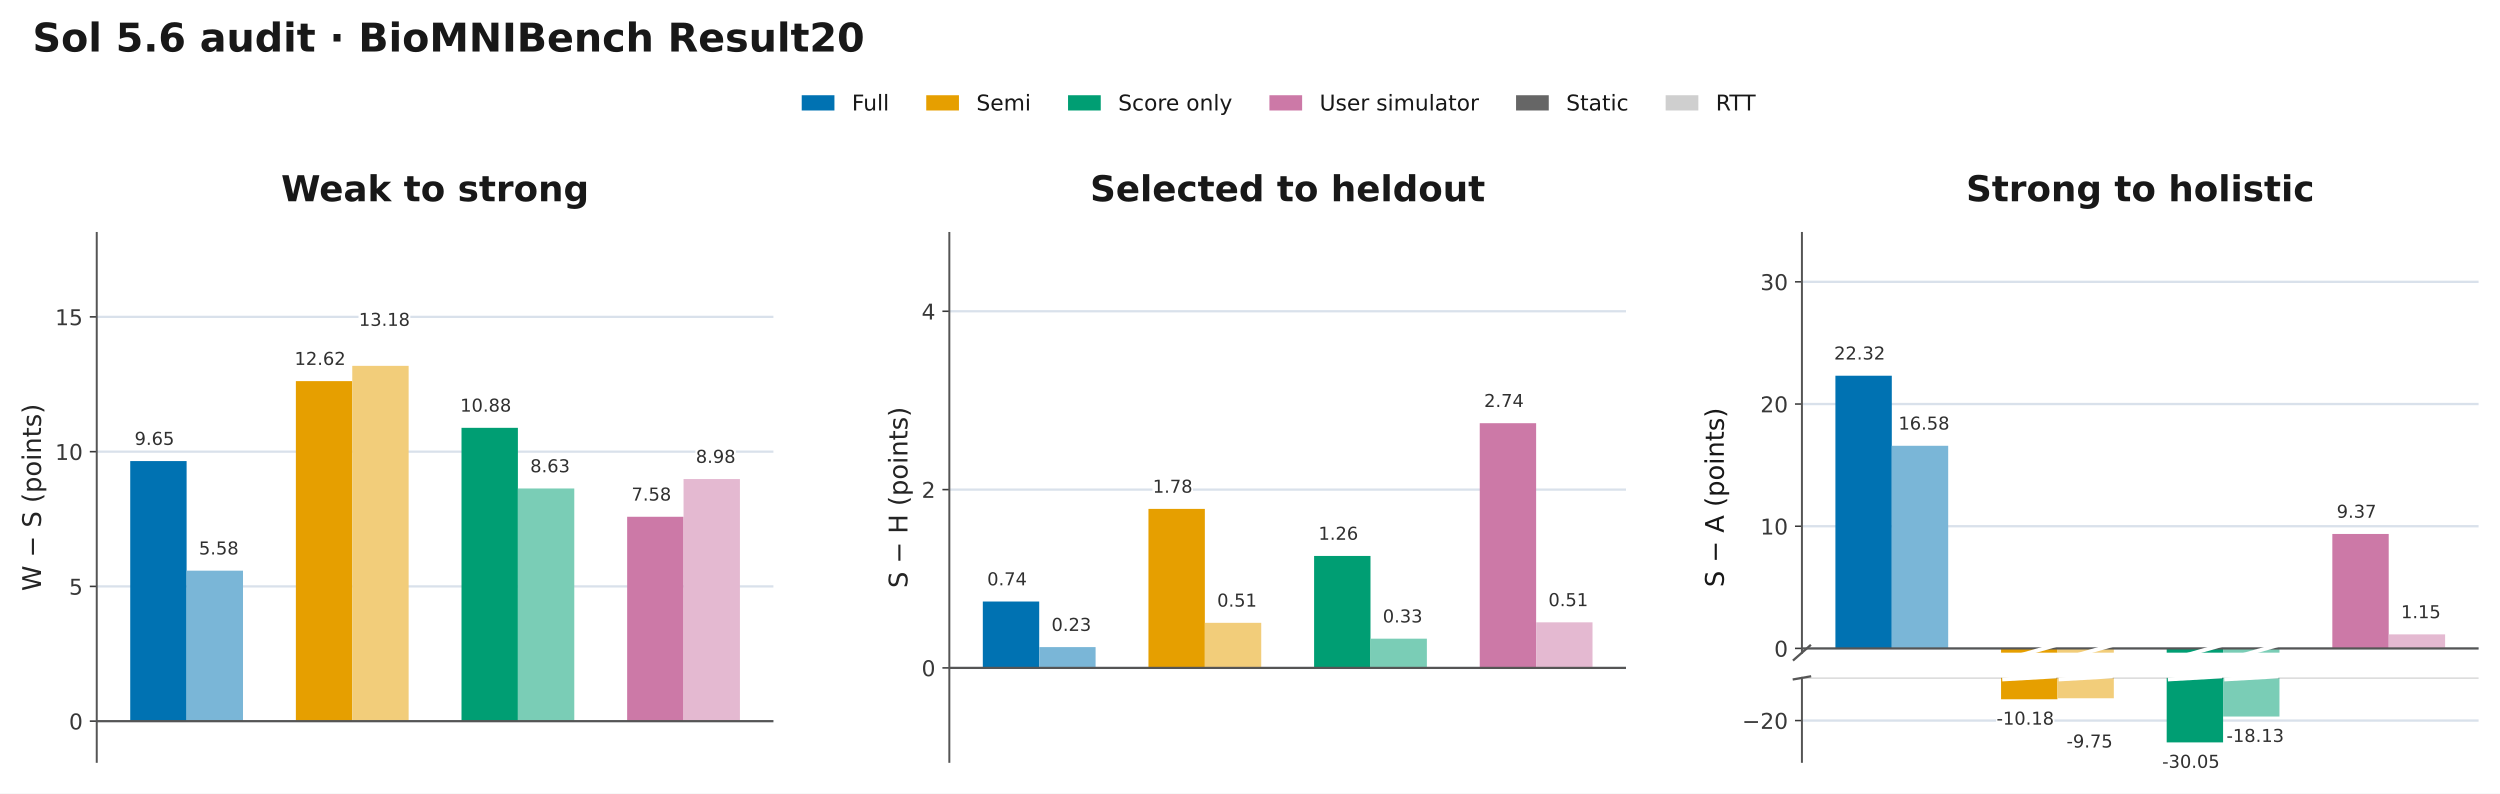
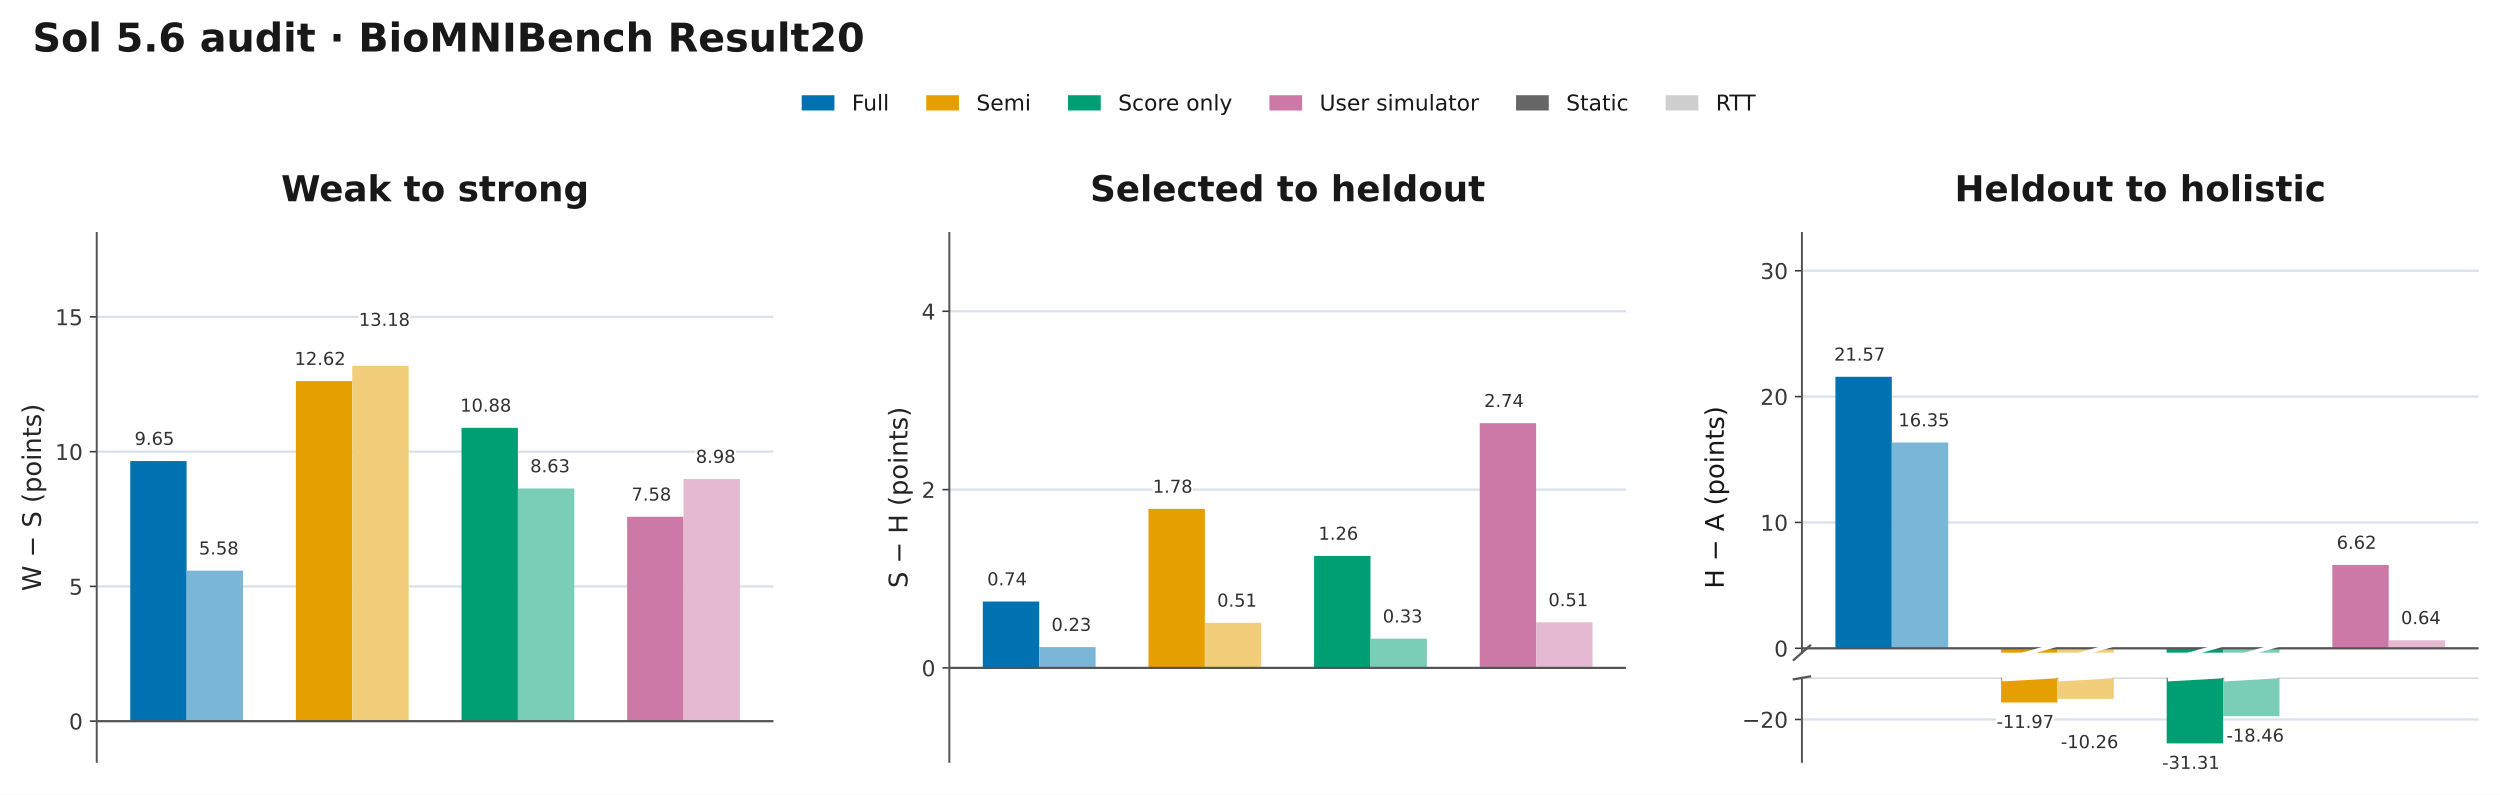
- <svg xmlns="http://www.w3.org/2000/svg" xmlns:xlink="http://www.w3.org/1999/xlink" width="1260.991pt" height="400.259pt" viewBox="0 0 1260.991 400.259" version="1.1">
+ <svg xmlns="http://www.w3.org/2000/svg" xmlns:xlink="http://www.w3.org/1999/xlink" width="1260.991pt" height="400.779pt" viewBox="0 0 1260.991 400.779" version="1.1">
  <defs>
    <style type="text/css">*{stroke-linejoin: round; stroke-linecap: butt}</style>
  </defs>
  <g id="figure_1">
    <g id="patch_1">
-       <path d="M 0 400.259  L 1260.991 400.259  L 1260.991 0  L 0 0  z " style="fill: #ffffff" />
+       <path d="M 0 400.779  L 1260.991 400.779  L 1260.991 0  L 0 0  z " style="fill: #ffffff" />
    </g>
    <g id="axes_1">
      <g id="patch_2">
        <path d="M 48.799 384.264  L 390.103 384.264  L 390.103 117.504  L 48.799 117.504  z " style="fill: #ffffff" />
      </g>
      <g id="matplotlib.axis_1" />
      <g id="matplotlib.axis_2">
        <g id="ytick_1">
          <g id="line2d_1">
-             <path d="M 48.799 363.744  L 390.103 363.744  " clip-path="url(#p852ef118ff)" style="fill: none; stroke: #d9e1eb; stroke-width: 1.15; stroke-linecap: square" />
+             <path d="M 48.799 363.744  L 390.103 363.744  " clip-path="url(#p0475e0a523)" style="fill: none; stroke: #d9e1eb; stroke-width: 1.15; stroke-linecap: square" />
          </g>
          <g id="line2d_2">
            <defs>
-               <path id="m849cb5e9c6" d="M 0 0  L -3.5 0  " style="stroke: #383838; stroke-width: 0.8" />
+               <path id="m4584117011" d="M 0 0  L -3.5 0  " style="stroke: #383838; stroke-width: 0.8" />
            </defs>
            <g>
-               <use xlink:href="#m849cb5e9c6" x="48.799" y="363.744" style="fill: #383838; stroke: #383838; stroke-width: 0.8" />
+               <use xlink:href="#m4584117011" x="48.799" y="363.744" style="fill: #383838; stroke: #383838; stroke-width: 0.8" />
            </g>
          </g>
          <g id="text_1">
            <text style="font-size: 11px; font-family: 'DejaVu Sans'; text-anchor: end; fill: #383838" x="41.799" y="367.923" transform="rotate(-0 41.79852 367.9227)">0</text>
          </g>
        </g>
        <g id="ytick_2">
          <g id="line2d_3">
-             <path d="M 48.799 295.775  L 390.103 295.775  " clip-path="url(#p852ef118ff)" style="fill: none; stroke: #d9e1eb; stroke-width: 1.15; stroke-linecap: square" />
+             <path d="M 48.799 295.775  L 390.103 295.775  " clip-path="url(#p0475e0a523)" style="fill: none; stroke: #d9e1eb; stroke-width: 1.15; stroke-linecap: square" />
          </g>
          <g id="line2d_4">
            <g>
-               <use xlink:href="#m849cb5e9c6" x="48.799" y="295.775" style="fill: #383838; stroke: #383838; stroke-width: 0.8" />
+               <use xlink:href="#m4584117011" x="48.799" y="295.775" style="fill: #383838; stroke: #383838; stroke-width: 0.8" />
            </g>
          </g>
          <g id="text_2">
            <text style="font-size: 11px; font-family: 'DejaVu Sans'; text-anchor: end; fill: #383838" x="41.799" y="299.953" transform="rotate(-0 41.79852 299.9534)">5</text>
          </g>
        </g>
        <g id="ytick_3">
          <g id="line2d_5">
-             <path d="M 48.799 227.805  L 390.103 227.805  " clip-path="url(#p852ef118ff)" style="fill: none; stroke: #d9e1eb; stroke-width: 1.15; stroke-linecap: square" />
+             <path d="M 48.799 227.805  L 390.103 227.805  " clip-path="url(#p0475e0a523)" style="fill: none; stroke: #d9e1eb; stroke-width: 1.15; stroke-linecap: square" />
          </g>
          <g id="line2d_6">
            <g>
-               <use xlink:href="#m849cb5e9c6" x="48.799" y="227.805" style="fill: #383838; stroke: #383838; stroke-width: 0.8" />
+               <use xlink:href="#m4584117011" x="48.799" y="227.805" style="fill: #383838; stroke: #383838; stroke-width: 0.8" />
            </g>
          </g>
          <g id="text_3">
            <text style="font-size: 11px; font-family: 'DejaVu Sans'; text-anchor: end; fill: #383838" x="41.799" y="231.984" transform="rotate(-0 41.79852 231.9841)">10</text>
          </g>
        </g>
        <g id="ytick_4">
          <g id="line2d_7">
-             <path d="M 48.799 159.836  L 390.103 159.836  " clip-path="url(#p852ef118ff)" style="fill: none; stroke: #d9e1eb; stroke-width: 1.15; stroke-linecap: square" />
+             <path d="M 48.799 159.836  L 390.103 159.836  " clip-path="url(#p0475e0a523)" style="fill: none; stroke: #d9e1eb; stroke-width: 1.15; stroke-linecap: square" />
          </g>
          <g id="line2d_8">
            <g>
-               <use xlink:href="#m849cb5e9c6" x="48.799" y="159.836" style="fill: #383838; stroke: #383838; stroke-width: 0.8" />
+               <use xlink:href="#m4584117011" x="48.799" y="159.836" style="fill: #383838; stroke: #383838; stroke-width: 0.8" />
            </g>
          </g>
          <g id="text_4">
            <text style="font-size: 11px; font-family: 'DejaVu Sans'; text-anchor: end; fill: #383838" x="41.799" y="164.015" transform="rotate(-0 41.79852 164.0148)">15</text>
          </g>
        </g>
        <g id="text_5">
          <text style="font-size: 13px; font-family: 'DejaVu Sans'; text-anchor: middle; fill: #242424" x="20.678" y="250.884" transform="rotate(-90 20.67797 250.884)">W − S (points)</text>
        </g>
      </g>
      <g id="patch_3">
-         <path d="M 65.686 363.744  L 94.128 363.744  L 94.128 232.563  L 65.686 232.563  z " clip-path="url(#p852ef118ff)" style="fill: #0072b2" />
+         <path d="M 65.686 363.744  L 94.128 363.744  L 94.128 232.563  L 65.686 232.563  z " clip-path="url(#p0475e0a523)" style="fill: #0072b2" />
      </g>
      <g id="patch_4">
-         <path d="M 94.128 363.744  L 122.57 363.744  L 122.57 287.845  L 94.128 287.845  z " clip-path="url(#p852ef118ff)" style="fill: #7ab6d7" />
+         <path d="M 94.128 363.744  L 122.57 363.744  L 122.57 287.845  L 94.128 287.845  z " clip-path="url(#p0475e0a523)" style="fill: #7ab6d7" />
      </g>
      <g id="patch_5">
-         <path d="M 149.234 363.744  L 177.677 363.744  L 177.677 192.235  L 149.234 192.235  z " clip-path="url(#p852ef118ff)" style="fill: #e69f00" />
+         <path d="M 149.234 363.744  L 177.677 363.744  L 177.677 192.235  L 149.234 192.235  z " clip-path="url(#p0475e0a523)" style="fill: #e69f00" />
      </g>
      <g id="patch_6">
-         <path d="M 177.677 363.744  L 206.119 363.744  L 206.119 184.532  L 177.677 184.532  z " clip-path="url(#p852ef118ff)" style="fill: #f2cd7a" />
+         <path d="M 177.677 363.744  L 206.119 363.744  L 206.119 184.532  L 177.677 184.532  z " clip-path="url(#p0475e0a523)" style="fill: #f2cd7a" />
      </g>
      <g id="patch_7">
-         <path d="M 232.783 363.744  L 261.225 363.744  L 261.225 215.797  L 232.783 215.797  z " clip-path="url(#p852ef118ff)" style="fill: #009e73" />
+         <path d="M 232.783 363.744  L 261.225 363.744  L 261.225 215.797  L 232.783 215.797  z " clip-path="url(#p0475e0a523)" style="fill: #009e73" />
      </g>
      <g id="patch_8">
-         <path d="M 261.225 363.744  L 289.667 363.744  L 289.667 246.384  L 261.225 246.384  z " clip-path="url(#p852ef118ff)" style="fill: #7acdb6" />
+         <path d="M 261.225 363.744  L 289.667 363.744  L 289.667 246.384  L 261.225 246.384  z " clip-path="url(#p0475e0a523)" style="fill: #7acdb6" />
      </g>
      <g id="patch_9">
-         <path d="M 316.332 363.744  L 344.774 363.744  L 344.774 260.657  L 316.332 260.657  z " clip-path="url(#p852ef118ff)" style="fill: #cc79a7" />
+         <path d="M 316.332 363.744  L 344.774 363.744  L 344.774 260.657  L 316.332 260.657  z " clip-path="url(#p0475e0a523)" style="fill: #cc79a7" />
      </g>
      <g id="patch_10">
-         <path d="M 344.774 363.744  L 373.216 363.744  L 373.216 241.626  L 344.774 241.626  z " clip-path="url(#p852ef118ff)" style="fill: #e4b9d1" />
+         <path d="M 344.774 363.744  L 373.216 363.744  L 373.216 241.626  L 344.774 241.626  z " clip-path="url(#p0475e0a523)" style="fill: #e4b9d1" />
      </g>
      <g id="patch_11">
        <path d="M 48.799 384.264  L 48.799 117.504  " style="fill: none; stroke: #555555; stroke-linejoin: miter; stroke-linecap: square" />
      </g>
      <g id="line2d_9">
-         <path d="M 48.799 363.744  L 390.103 363.744  " clip-path="url(#p852ef118ff)" style="fill: none; stroke: #555555; stroke-width: 1.1; stroke-linecap: square" />
+         <path d="M 48.799 363.744  L 390.103 363.744  " clip-path="url(#p0475e0a523)" style="fill: none; stroke: #555555; stroke-width: 1.1; stroke-linecap: square" />
      </g>
      <g id="text_6">
        <text style="font-weight: 700; font-size: 18px; font-family: 'DejaVu Sans'; text-anchor: middle; fill: #181818" x="219.451" y="101.504" transform="rotate(-0 219.4508 101.504)">Weak to strong</text>
      </g>
      <g id="text_7">
        <g id="patch_12">
          <path d="M 67.707 226.743  L 88.107 226.743  L 88.107 217.383  L 67.707 217.383  z " style="fill: #ffffff" />
        </g>
        <text style="font-size: 9px; font-family: 'DejaVu Sans'; text-anchor: middle; fill: #303030" x="77.907" y="224.401" transform="rotate(-0 77.907 224.4011)">9.65</text>
      </g>
      <g id="text_8">
        <g id="patch_13">
          <path d="M 100.15 282.025  L 120.549 282.025  L 120.549 272.665  L 100.15 272.665  z " style="fill: #ffffff" />
        </g>
        <text style="font-size: 9px; font-family: 'DejaVu Sans'; text-anchor: middle; fill: #303030" x="110.349" y="279.683" transform="rotate(-0 110.349 279.6828)">5.58</text>
      </g>
      <g id="text_9">
        <g id="patch_14">
          <path d="M 148.393 186.415  L 174.518 186.415  L 174.518 177.055  L 148.393 177.055  z " style="fill: #ffffff" />
        </g>
        <text style="font-size: 9px; font-family: 'DejaVu Sans'; text-anchor: middle; fill: #303030" x="161.456" y="184.073" transform="rotate(-0 161.4555 184.0727)">12.62</text>
      </g>
      <g id="text_10">
        <g id="patch_15">
          <path d="M 180.835 166.712  L 206.96 166.712  L 206.96 157.352  L 180.835 157.352  z " style="fill: #ffffff" />
        </g>
        <text style="font-size: 9px; font-family: 'DejaVu Sans'; text-anchor: middle; fill: #303030" x="193.898" y="164.37" transform="rotate(-0 193.8976 164.3695)">13.18</text>
      </g>
      <g id="text_11">
        <g id="patch_16">
          <path d="M 231.941 209.977  L 258.067 209.977  L 258.067 200.617  L 231.941 200.617  z " style="fill: #ffffff" />
        </g>
        <text style="font-size: 9px; font-family: 'DejaVu Sans'; text-anchor: middle; fill: #303030" x="245.004" y="207.635" transform="rotate(-0 245.004 207.6354)">10.88</text>
      </g>
      <g id="text_12">
        <g id="patch_17">
          <path d="M 267.247 240.564  L 287.646 240.564  L 287.646 231.204  L 267.247 231.204  z " style="fill: #ffffff" />
        </g>
        <text style="font-size: 9px; font-family: 'DejaVu Sans'; text-anchor: middle; fill: #303030" x="277.446" y="238.222" transform="rotate(-0 277.4461 238.2216)">8.63</text>
      </g>
      <g id="text_13">
        <g id="patch_18">
          <path d="M 318.353 254.837  L 338.752 254.837  L 338.752 245.477  L 318.353 245.477  z " style="fill: #ffffff" />
        </g>
        <text style="font-size: 9px; font-family: 'DejaVu Sans'; text-anchor: middle; fill: #303030" x="328.553" y="252.495" transform="rotate(-0 328.5525 252.4951)">7.58</text>
      </g>
      <g id="text_14">
        <g id="patch_19">
          <path d="M 350.795 235.806  L 371.194 235.806  L 371.194 226.446  L 350.795 226.446  z " style="fill: #ffffff" />
        </g>
        <text style="font-size: 9px; font-family: 'DejaVu Sans'; text-anchor: middle; fill: #303030" x="360.995" y="233.464" transform="rotate(-0 360.9946 233.4637)">8.98</text>
      </g>
    </g>
    <g id="axes_2">
      <g id="patch_20">
        <path d="M 478.842 384.264  L 820.147 384.264  L 820.147 117.504  L 478.842 117.504  z " style="fill: #ffffff" />
      </g>
      <g id="matplotlib.axis_3" />
      <g id="matplotlib.axis_4">
        <g id="ytick_5">
          <g id="line2d_10">
-             <path d="M 478.842 336.884  L 820.147 336.884  " clip-path="url(#p08edf6b36e)" style="fill: none; stroke: #d9e1eb; stroke-width: 1.15; stroke-linecap: square" />
+             <path d="M 478.842 336.884  L 820.147 336.884  " clip-path="url(#pea7b5ff0f9)" style="fill: none; stroke: #d9e1eb; stroke-width: 1.15; stroke-linecap: square" />
          </g>
          <g id="line2d_11">
            <g>
-               <use xlink:href="#m849cb5e9c6" x="478.842" y="336.884" style="fill: #383838; stroke: #383838; stroke-width: 0.8" />
+               <use xlink:href="#m4584117011" x="478.842" y="336.884" style="fill: #383838; stroke: #383838; stroke-width: 0.8" />
            </g>
          </g>
          <g id="text_15">
            <text style="font-size: 11px; font-family: 'DejaVu Sans'; text-anchor: end; fill: #383838" x="471.842" y="341.063" transform="rotate(-0 471.8422 341.0631)">0</text>
          </g>
        </g>
        <g id="ytick_6">
          <g id="line2d_12">
-             <path d="M 478.842 246.94  L 820.147 246.94  " clip-path="url(#p08edf6b36e)" style="fill: none; stroke: #d9e1eb; stroke-width: 1.15; stroke-linecap: square" />
+             <path d="M 478.842 246.94  L 820.147 246.94  " clip-path="url(#pea7b5ff0f9)" style="fill: none; stroke: #d9e1eb; stroke-width: 1.15; stroke-linecap: square" />
          </g>
          <g id="line2d_13">
            <g>
-               <use xlink:href="#m849cb5e9c6" x="478.842" y="246.94" style="fill: #383838; stroke: #383838; stroke-width: 0.8" />
+               <use xlink:href="#m4584117011" x="478.842" y="246.94" style="fill: #383838; stroke: #383838; stroke-width: 0.8" />
            </g>
          </g>
          <g id="text_16">
            <text style="font-size: 11px; font-family: 'DejaVu Sans'; text-anchor: end; fill: #383838" x="471.842" y="251.118" transform="rotate(-0 471.8422 251.1183)">2</text>
          </g>
        </g>
        <g id="ytick_7">
          <g id="line2d_14">
-             <path d="M 478.842 156.995  L 820.147 156.995  " clip-path="url(#p08edf6b36e)" style="fill: none; stroke: #d9e1eb; stroke-width: 1.15; stroke-linecap: square" />
+             <path d="M 478.842 156.995  L 820.147 156.995  " clip-path="url(#pea7b5ff0f9)" style="fill: none; stroke: #d9e1eb; stroke-width: 1.15; stroke-linecap: square" />
          </g>
          <g id="line2d_15">
            <g>
-               <use xlink:href="#m849cb5e9c6" x="478.842" y="156.995" style="fill: #383838; stroke: #383838; stroke-width: 0.8" />
+               <use xlink:href="#m4584117011" x="478.842" y="156.995" style="fill: #383838; stroke: #383838; stroke-width: 0.8" />
            </g>
          </g>
          <g id="text_17">
            <text style="font-size: 11px; font-family: 'DejaVu Sans'; text-anchor: end; fill: #383838" x="471.842" y="161.174" transform="rotate(-0 471.8422 161.1735)">4</text>
          </g>
        </g>
        <g id="text_18">
          <text style="font-size: 13px; font-family: 'DejaVu Sans'; text-anchor: middle; fill: #242424" x="457.72" y="250.884" transform="rotate(-90 457.7204 250.884)">S − H (points)</text>
        </g>
      </g>
      <g id="patch_21">
-         <path d="M 495.73 336.884  L 524.172 336.884  L 524.172 303.405  L 495.73 303.405  z " clip-path="url(#p08edf6b36e)" style="fill: #0072b2" />
+         <path d="M 495.73 336.884  L 524.172 336.884  L 524.172 303.405  L 495.73 303.405  z " clip-path="url(#pea7b5ff0f9)" style="fill: #0072b2" />
      </g>
      <g id="patch_22">
-         <path d="M 524.172 336.884  L 552.614 336.884  L 552.614 326.391  L 524.172 326.391  z " clip-path="url(#p08edf6b36e)" style="fill: #7ab6d7" />
+         <path d="M 524.172 336.884  L 552.614 336.884  L 552.614 326.391  L 524.172 326.391  z " clip-path="url(#pea7b5ff0f9)" style="fill: #7ab6d7" />
      </g>
      <g id="patch_23">
-         <path d="M 579.278 336.884  L 607.72 336.884  L 607.72 256.684  L 579.278 256.684  z " clip-path="url(#p08edf6b36e)" style="fill: #e69f00" />
+         <path d="M 579.278 336.884  L 607.72 336.884  L 607.72 256.684  L 579.278 256.684  z " clip-path="url(#pea7b5ff0f9)" style="fill: #e69f00" />
      </g>
      <g id="patch_24">
-         <path d="M 607.72 336.884  L 636.162 336.884  L 636.162 314.148  L 607.72 314.148  z " clip-path="url(#p08edf6b36e)" style="fill: #f2cd7a" />
+         <path d="M 607.72 336.884  L 636.162 336.884  L 636.162 314.148  L 607.72 314.148  z " clip-path="url(#pea7b5ff0f9)" style="fill: #f2cd7a" />
      </g>
      <g id="patch_25">
-         <path d="M 662.827 336.884  L 691.269 336.884  L 691.269 280.419  L 662.827 280.419  z " clip-path="url(#p08edf6b36e)" style="fill: #009e73" />
+         <path d="M 662.827 336.884  L 691.269 336.884  L 691.269 280.419  L 662.827 280.419  z " clip-path="url(#pea7b5ff0f9)" style="fill: #009e73" />
      </g>
      <g id="patch_26">
-         <path d="M 691.269 336.884  L 719.711 336.884  L 719.711 322.143  L 691.269 322.143  z " clip-path="url(#p08edf6b36e)" style="fill: #7acdb6" />
+         <path d="M 691.269 336.884  L 719.711 336.884  L 719.711 322.143  L 691.269 322.143  z " clip-path="url(#pea7b5ff0f9)" style="fill: #7acdb6" />
      </g>
      <g id="patch_27">
-         <path d="M 746.375 336.884  L 774.817 336.884  L 774.817 213.46  L 746.375 213.46  z " clip-path="url(#p08edf6b36e)" style="fill: #cc79a7" />
+         <path d="M 746.375 336.884  L 774.817 336.884  L 774.817 213.46  L 746.375 213.46  z " clip-path="url(#pea7b5ff0f9)" style="fill: #cc79a7" />
      </g>
      <g id="patch_28">
-         <path d="M 774.817 336.884  L 803.259 336.884  L 803.259 313.898  L 774.817 313.898  z " clip-path="url(#p08edf6b36e)" style="fill: #e4b9d1" />
+         <path d="M 774.817 336.884  L 803.259 336.884  L 803.259 313.898  L 774.817 313.898  z " clip-path="url(#pea7b5ff0f9)" style="fill: #e4b9d1" />
      </g>
      <g id="patch_29">
        <path d="M 478.842 384.264  L 478.842 117.504  " style="fill: none; stroke: #555555; stroke-linejoin: miter; stroke-linecap: square" />
      </g>
      <g id="line2d_16">
-         <path d="M 478.842 336.884  L 820.147 336.884  " clip-path="url(#p08edf6b36e)" style="fill: none; stroke: #555555; stroke-width: 1.1; stroke-linecap: square" />
+         <path d="M 478.842 336.884  L 820.147 336.884  " clip-path="url(#pea7b5ff0f9)" style="fill: none; stroke: #555555; stroke-width: 1.1; stroke-linecap: square" />
      </g>
      <g id="text_19">
        <text style="font-weight: 700; font-size: 18px; font-family: 'DejaVu Sans'; text-anchor: middle; fill: #181818" x="649.495" y="101.504" transform="rotate(-0 649.4945 101.504)">Selected to heldout</text>
      </g>
      <g id="text_20">
        <g id="patch_30">
          <path d="M 497.751 297.585  L 518.15 297.585  L 518.15 288.225  L 497.751 288.225  z " style="fill: #ffffff" />
        </g>
        <text style="font-size: 9px; font-family: 'DejaVu Sans'; text-anchor: middle; fill: #303030" x="507.951" y="295.243" transform="rotate(-0 507.9507 295.2428)">0.74</text>
      </g>
      <g id="text_21">
        <g id="patch_31">
          <path d="M 530.193 320.571  L 550.592 320.571  L 550.592 311.211  L 530.193 311.211  z " style="fill: #ffffff" />
        </g>
        <text style="font-size: 9px; font-family: 'DejaVu Sans'; text-anchor: middle; fill: #303030" x="540.393" y="318.229" transform="rotate(-0 540.3928 318.2287)">0.23</text>
      </g>
      <g id="text_22">
        <g id="patch_32">
          <path d="M 581.3 250.864  L 601.699 250.864  L 601.699 241.504  L 581.3 241.504  z " style="fill: #ffffff" />
        </g>
        <text style="font-size: 9px; font-family: 'DejaVu Sans'; text-anchor: middle; fill: #303030" x="591.499" y="248.521" transform="rotate(-0 591.4992 248.5215)">1.78</text>
      </g>
      <g id="text_23">
        <g id="patch_33">
          <path d="M 613.742 308.328  L 634.141 308.328  L 634.141 298.968  L 613.742 298.968  z " style="fill: #ffffff" />
        </g>
        <text style="font-size: 9px; font-family: 'DejaVu Sans'; text-anchor: middle; fill: #303030" x="623.941" y="305.986" transform="rotate(-0 623.9413 305.9862)">0.51</text>
      </g>
      <g id="text_24">
        <g id="patch_34">
          <path d="M 664.848 274.599  L 685.247 274.599  L 685.247 265.239  L 664.848 265.239  z " style="fill: #ffffff" />
        </g>
        <text style="font-size: 9px; font-family: 'DejaVu Sans'; text-anchor: middle; fill: #303030" x="675.048" y="272.257" transform="rotate(-0 675.0477 272.2569)">1.26</text>
      </g>
      <g id="text_25">
        <g id="patch_35">
          <path d="M 697.29 316.323  L 717.689 316.323  L 717.689 306.963  L 697.29 306.963  z " style="fill: #ffffff" />
        </g>
        <text style="font-size: 9px; font-family: 'DejaVu Sans'; text-anchor: middle; fill: #303030" x="707.49" y="313.981" transform="rotate(-0 707.4898 313.9813)">0.33</text>
      </g>
      <g id="text_26">
        <g id="patch_36">
          <path d="M 748.397 207.64  L 768.796 207.64  L 768.796 198.28  L 748.397 198.28  z " style="fill: #ffffff" />
        </g>
        <text style="font-size: 9px; font-family: 'DejaVu Sans'; text-anchor: middle; fill: #303030" x="758.596" y="205.298" transform="rotate(-0 758.5963 205.298)">2.74</text>
      </g>
      <g id="text_27">
        <g id="patch_37">
          <path d="M 780.839 308.078  L 801.238 308.078  L 801.238 298.718  L 780.839 298.718  z " style="fill: #ffffff" />
        </g>
        <text style="font-size: 9px; font-family: 'DejaVu Sans'; text-anchor: middle; fill: #303030" x="791.038" y="305.736" transform="rotate(-0 791.0383 305.7364)">0.51</text>
      </g>
    </g>
    <g id="axes_3">
      <g id="patch_38">
        <path d="M 908.886 329.218  L 1250.191 329.218  L 1250.191 117.504  L 908.886 117.504  z " style="fill: #ffffff" />
      </g>
      <g id="matplotlib.axis_5" />
      <g id="matplotlib.axis_6">
        <g id="ytick_8">
          <g id="line2d_17">
-             <path d="M 908.886 327.061  L 1250.191 327.061  " clip-path="url(#pb10d36a208)" style="fill: none; stroke: #d9e1eb; stroke-width: 1.15; stroke-linecap: square" />
+             <path d="M 908.886 326.996  L 1250.191 326.996  " clip-path="url(#pa1ed00aede)" style="fill: none; stroke: #d9e1eb; stroke-width: 1.15; stroke-linecap: square" />
          </g>
          <g id="line2d_18">
            <g>
-               <use xlink:href="#m849cb5e9c6" x="908.886" y="327.061" style="fill: #383838; stroke: #383838; stroke-width: 0.8" />
+               <use xlink:href="#m4584117011" x="908.886" y="326.996" style="fill: #383838; stroke: #383838; stroke-width: 0.8" />
            </g>
          </g>
          <g id="text_28">
-             <text style="font-size: 11px; font-family: 'DejaVu Sans'; text-anchor: end; fill: #383838" x="901.886" y="331.24" transform="rotate(-0 901.886 331.2398)">0</text>
+             <text style="font-size: 11px; font-family: 'DejaVu Sans'; text-anchor: end; fill: #383838" x="901.886" y="331.175" transform="rotate(-0 901.886 331.1751)">0</text>
          </g>
        </g>
        <g id="ytick_9">
          <g id="line2d_19">
-             <path d="M 908.886 265.427  L 1250.191 265.427  " clip-path="url(#pb10d36a208)" style="fill: none; stroke: #d9e1eb; stroke-width: 1.15; stroke-linecap: square" />
+             <path d="M 908.886 263.514  L 1250.191 263.514  " clip-path="url(#pa1ed00aede)" style="fill: none; stroke: #d9e1eb; stroke-width: 1.15; stroke-linecap: square" />
          </g>
          <g id="line2d_20">
            <g>
-               <use xlink:href="#m849cb5e9c6" x="908.886" y="265.427" style="fill: #383838; stroke: #383838; stroke-width: 0.8" />
+               <use xlink:href="#m4584117011" x="908.886" y="263.514" style="fill: #383838; stroke: #383838; stroke-width: 0.8" />
            </g>
          </g>
          <g id="text_29">
-             <text style="font-size: 11px; font-family: 'DejaVu Sans'; text-anchor: end; fill: #383838" x="901.886" y="269.605" transform="rotate(-0 901.886 269.6054)">10</text>
+             <text style="font-size: 11px; font-family: 'DejaVu Sans'; text-anchor: end; fill: #383838" x="901.886" y="267.693" transform="rotate(-0 901.886 267.6926)">10</text>
          </g>
        </g>
        <g id="ytick_10">
          <g id="line2d_21">
-             <path d="M 908.886 203.792  L 1250.191 203.792  " clip-path="url(#pb10d36a208)" style="fill: none; stroke: #d9e1eb; stroke-width: 1.15; stroke-linecap: square" />
+             <path d="M 908.886 200.031  L 1250.191 200.031  " clip-path="url(#pa1ed00aede)" style="fill: none; stroke: #d9e1eb; stroke-width: 1.15; stroke-linecap: square" />
          </g>
          <g id="line2d_22">
            <g>
-               <use xlink:href="#m849cb5e9c6" x="908.886" y="203.792" style="fill: #383838; stroke: #383838; stroke-width: 0.8" />
+               <use xlink:href="#m4584117011" x="908.886" y="200.031" style="fill: #383838; stroke: #383838; stroke-width: 0.8" />
            </g>
          </g>
          <g id="text_30">
-             <text style="font-size: 11px; font-family: 'DejaVu Sans'; text-anchor: end; fill: #383838" x="901.886" y="207.971" transform="rotate(-0 901.886 207.9709)">20</text>
+             <text style="font-size: 11px; font-family: 'DejaVu Sans'; text-anchor: end; fill: #383838" x="901.886" y="204.21" transform="rotate(-0 901.886 204.21)">20</text>
          </g>
        </g>
        <g id="ytick_11">
          <g id="line2d_23">
-             <path d="M 908.886 142.158  L 1250.191 142.158  " clip-path="url(#pb10d36a208)" style="fill: none; stroke: #d9e1eb; stroke-width: 1.15; stroke-linecap: square" />
+             <path d="M 908.886 136.549  L 1250.191 136.549  " clip-path="url(#pa1ed00aede)" style="fill: none; stroke: #d9e1eb; stroke-width: 1.15; stroke-linecap: square" />
          </g>
          <g id="line2d_24">
            <g>
-               <use xlink:href="#m849cb5e9c6" x="908.886" y="142.158" style="fill: #383838; stroke: #383838; stroke-width: 0.8" />
+               <use xlink:href="#m4584117011" x="908.886" y="136.549" style="fill: #383838; stroke: #383838; stroke-width: 0.8" />
            </g>
          </g>
          <g id="text_31">
-             <text style="font-size: 11px; font-family: 'DejaVu Sans'; text-anchor: end; fill: #383838" x="901.886" y="146.336" transform="rotate(-0 901.886 146.3365)">30</text>
+             <text style="font-size: 11px; font-family: 'DejaVu Sans'; text-anchor: end; fill: #383838" x="901.886" y="140.727" transform="rotate(-0 901.886 140.7275)">30</text>
          </g>
        </g>
      </g>
      <g id="patch_39">
-         <path d="M 925.773 327.061  L 954.215 327.061  L 954.215 189.514  L 925.773 189.514  z " clip-path="url(#pb10d36a208)" style="fill: #0072b2" />
+         <path d="M 925.773 326.996  L 954.215 326.996  L 954.215 190.05  L 925.773 190.05  z " clip-path="url(#pa1ed00aede)" style="fill: #0072b2" />
      </g>
      <g id="patch_40">
-         <path d="M 954.215 327.061  L 982.658 327.061  L 982.658 224.851  L 954.215 224.851  z " clip-path="url(#pb10d36a208)" style="fill: #7ab6d7" />
+         <path d="M 954.215 326.996  L 982.658 326.996  L 982.658 223.202  L 954.215 223.202  z " clip-path="url(#pa1ed00aede)" style="fill: #7ab6d7" />
      </g>
      <g id="patch_41">
-         <path d="M 1009.322 327.061  L 1037.764 327.061  L 1037.764 389.825  L 1009.322 389.825  z " clip-path="url(#pb10d36a208)" style="fill: #e69f00" />
+         <path d="M 1009.322 326.996  L 1037.764 326.996  L 1037.764 402.964  L 1009.322 402.964  z " clip-path="url(#pa1ed00aede)" style="fill: #e69f00" />
      </g>
      <g id="patch_42">
-         <path d="M 1037.764 327.061  L 1066.206 327.061  L 1066.206 387.155  L 1037.764 387.155  z " clip-path="url(#pb10d36a208)" style="fill: #f2cd7a" />
+         <path d="M 1037.764 326.996  L 1066.206 326.996  L 1066.206 392.101  L 1037.764 392.101  z " clip-path="url(#pa1ed00aede)" style="fill: #f2cd7a" />
      </g>
      <g id="patch_43">
-         <path d="M 1092.87 327.061  L 1121.312 327.061  L 1121.312 512.273  L 1092.87 512.273  z " clip-path="url(#pb10d36a208)" style="fill: #009e73" />
+         <path d="M 1092.87 326.996  L 1121.312 326.996  L 1121.312 525.732  L 1092.87 525.732  z " clip-path="url(#pa1ed00aede)" style="fill: #009e73" />
      </g>
      <g id="patch_44">
-         <path d="M 1121.312 327.061  L 1149.755 327.061  L 1149.755 438.825  L 1121.312 438.825  z " clip-path="url(#pb10d36a208)" style="fill: #7acdb6" />
+         <path d="M 1121.312 326.996  L 1149.755 326.996  L 1149.755 444.192  L 1121.312 444.192  z " clip-path="url(#pa1ed00aede)" style="fill: #7acdb6" />
      </g>
      <g id="patch_45">
-         <path d="M 1176.419 327.061  L 1204.861 327.061  L 1204.861 269.33  L 1176.419 269.33  z " clip-path="url(#pb10d36a208)" style="fill: #cc79a7" />
+         <path d="M 1176.419 326.996  L 1204.861 326.996  L 1204.861 284.957  L 1176.419 284.957  z " clip-path="url(#pa1ed00aede)" style="fill: #cc79a7" />
      </g>
      <g id="patch_46">
-         <path d="M 1204.861 327.061  L 1233.303 327.061  L 1233.303 319.973  L 1204.861 319.973  z " clip-path="url(#pb10d36a208)" style="fill: #e4b9d1" />
+         <path d="M 1204.861 326.996  L 1233.303 326.996  L 1233.303 322.941  L 1204.861 322.941  z " clip-path="url(#pa1ed00aede)" style="fill: #e4b9d1" />
      </g>
      <g id="patch_47">
        <path d="M 908.886 329.218  L 908.886 117.504  " style="fill: none; stroke: #555555; stroke-linejoin: miter; stroke-linecap: square" />
      </g>
      <g id="line2d_25">
-         <path d="M 908.886 327.061  L 1250.191 327.061  " clip-path="url(#pb10d36a208)" style="fill: none; stroke: #555555; stroke-width: 1.1; stroke-linecap: square" />
+         <path d="M 908.886 326.996  L 1250.191 326.996  " clip-path="url(#pa1ed00aede)" style="fill: none; stroke: #555555; stroke-width: 1.1; stroke-linecap: square" />
      </g>
      <g id="text_32">
-         <text style="font-weight: 700; font-size: 18px; font-family: 'DejaVu Sans'; text-anchor: middle; fill: #181818" x="1079.538" y="101.504" transform="rotate(-0 1079.538 101.504)">Strong to holistic</text>
+         <text style="font-weight: 700; font-size: 18px; font-family: 'DejaVu Sans'; text-anchor: middle; fill: #181818" x="1079.538" y="101.504" transform="rotate(-0 1079.538 101.504)">Heldout to holistic</text>
      </g>
      <g id="text_33">
        <g id="patch_48">
-           <path d="M 924.932 183.694  L 951.057 183.694  L 951.057 174.334  L 924.932 174.334  z " style="fill: #ffffff" />
-         </g>
-         <text style="font-size: 9px; font-family: 'DejaVu Sans'; text-anchor: middle; fill: #303030" x="937.994" y="181.351" transform="rotate(-0 937.9945 181.3515)">22.32</text>
+           <path d="M 924.932 184.23  L 951.057 184.23  L 951.057 174.87  L 924.932 174.87  z " style="fill: #ffffff" />
+         </g>
+         <text style="font-size: 9px; font-family: 'DejaVu Sans'; text-anchor: middle; fill: #303030" x="937.994" y="181.888" transform="rotate(-0 937.9945 181.8883)">21.57</text>
      </g>
      <g id="text_34">
        <g id="patch_49">
-           <path d="M 957.374 219.031  L 983.499 219.031  L 983.499 209.671  L 957.374 209.671  z " style="fill: #ffffff" />
-         </g>
-         <text style="font-size: 9px; font-family: 'DejaVu Sans'; text-anchor: middle; fill: #303030" x="970.437" y="216.689" transform="rotate(-0 970.4365 216.6885)">16.58</text>
+           <path d="M 957.374 217.382  L 983.499 217.382  L 983.499 208.022  L 957.374 208.022  z " style="fill: #ffffff" />
+         </g>
+         <text style="font-size: 9px; font-family: 'DejaVu Sans'; text-anchor: middle; fill: #303030" x="970.437" y="215.04" transform="rotate(-0 970.4365 215.0403)">16.35</text>
      </g>
      <g id="text_35">
        <g id="patch_50">
-           <path d="M 1178.44 263.51  L 1198.84 263.51  L 1198.84 254.15  L 1178.44 254.15  z " style="fill: #ffffff" />
-         </g>
-         <text style="font-size: 9px; font-family: 'DejaVu Sans'; text-anchor: middle; fill: #303030" x="1188.64" y="261.168" transform="rotate(-0 1188.64 261.168)">9.37</text>
+           <path d="M 1178.44 279.137  L 1198.84 279.137  L 1198.84 269.777  L 1178.44 269.777  z " style="fill: #ffffff" />
+         </g>
+         <text style="font-size: 9px; font-family: 'DejaVu Sans'; text-anchor: middle; fill: #303030" x="1188.64" y="276.795" transform="rotate(-0 1188.64 276.7947)">6.62</text>
      </g>
      <g id="text_36">
        <g id="patch_51">
-           <path d="M 1210.882 314.153  L 1231.282 314.153  L 1231.282 304.793  L 1210.882 304.793  z " style="fill: #ffffff" />
-         </g>
-         <text style="font-size: 9px; font-family: 'DejaVu Sans'; text-anchor: middle; fill: #303030" x="1221.082" y="311.811" transform="rotate(-0 1221.082 311.811)">1.15</text>
+           <path d="M 1210.882 317.121  L 1231.282 317.121  L 1231.282 307.761  L 1210.882 307.761  z " style="fill: #ffffff" />
+         </g>
+         <text style="font-size: 9px; font-family: 'DejaVu Sans'; text-anchor: middle; fill: #303030" x="1221.082" y="314.778" transform="rotate(-0 1221.082 314.7785)">0.64</text>
      </g>
      <g id="line2d_26">
        <path d="M 904.79 332.817  L 912.982 325.619  " style="fill: none; stroke: #555555; stroke-width: 1.15; stroke-linecap: square" />
      </g>
      <g id="line2d_27">
        <path d="M 1010.915 332.817  L 1036.171 325.619  " style="fill: none; stroke: #ffffff; stroke-width: 2; stroke-linecap: square" />
      </g>
      <g id="line2d_28">
        <path d="M 1039.357 332.817  L 1064.613 325.619  " style="fill: none; stroke: #ffffff; stroke-width: 2; stroke-linecap: square" />
      </g>
      <g id="line2d_29">
        <path d="M 1094.463 332.817  L 1119.72 325.619  " style="fill: none; stroke: #ffffff; stroke-width: 2; stroke-linecap: square" />
      </g>
      <g id="line2d_30">
        <path d="M 1122.905 332.817  L 1148.162 325.619  " style="fill: none; stroke: #ffffff; stroke-width: 2; stroke-linecap: square" />
      </g>
    </g>
    <g id="axes_4">
      <g id="patch_52">
        <path d="M 908.886 384.264  L 1250.191 384.264  L 1250.191 341.921  L 908.886 341.921  z " style="fill: #ffffff" />
      </g>
      <g id="matplotlib.axis_7" />
      <g id="matplotlib.axis_8">
        <g id="ytick_12">
          <g id="line2d_31">
-             <path d="M 908.886 363.449  L 1250.191 363.449  " clip-path="url(#pf5e96b5126)" style="fill: none; stroke: #d9e1eb; stroke-width: 1.15; stroke-linecap: square" />
+             <path d="M 908.886 362.906  L 1250.191 362.906  " clip-path="url(#p3d8afadfab)" style="fill: none; stroke: #d9e1eb; stroke-width: 1.15; stroke-linecap: square" />
          </g>
          <g id="line2d_32">
            <g>
-               <use xlink:href="#m849cb5e9c6" x="908.886" y="363.449" style="fill: #383838; stroke: #383838; stroke-width: 0.8" />
+               <use xlink:href="#m4584117011" x="908.886" y="362.906" style="fill: #383838; stroke: #383838; stroke-width: 0.8" />
            </g>
          </g>
          <g id="text_37">
-             <text style="font-size: 11px; font-family: 'DejaVu Sans'; text-anchor: end; fill: #383838" x="901.886" y="367.627" transform="rotate(-0 901.886 367.6273)">−20</text>
+             <text style="font-size: 11px; font-family: 'DejaVu Sans'; text-anchor: end; fill: #383838" x="901.886" y="367.084" transform="rotate(-0 901.886 367.0844)">−20</text>
          </g>
        </g>
      </g>
      <g id="patch_53">
-         <path d="M 925.773 341.538  L 954.215 341.538  L 954.215 317.089  L 925.773 317.089  z " clip-path="url(#pf5e96b5126)" style="fill: #0072b2" />
+         <path d="M 925.773 341.547  L 954.215 341.547  L 954.215 318.51  L 925.773 318.51  z " clip-path="url(#p3d8afadfab)" style="fill: #0072b2" />
      </g>
      <g id="patch_54">
-         <path d="M 954.215 341.538  L 982.658 341.538  L 982.658 323.37  L 954.215 323.37  z " clip-path="url(#pf5e96b5126)" style="fill: #7ab6d7" />
+         <path d="M 954.215 341.547  L 982.658 341.547  L 982.658 324.087  L 954.215 324.087  z " clip-path="url(#p3d8afadfab)" style="fill: #7ab6d7" />
      </g>
      <g id="patch_55">
-         <path d="M 1009.322 341.538  L 1037.764 341.538  L 1037.764 352.694  L 1009.322 352.694  z " clip-path="url(#pf5e96b5126)" style="fill: #e69f00" />
+         <path d="M 1009.322 341.547  L 1037.764 341.547  L 1037.764 354.327  L 1009.322 354.327  z " clip-path="url(#p3d8afadfab)" style="fill: #e69f00" />
      </g>
      <g id="patch_56">
-         <path d="M 1037.764 341.538  L 1066.206 341.538  L 1066.206 352.219  L 1037.764 352.219  z " clip-path="url(#pf5e96b5126)" style="fill: #f2cd7a" />
+         <path d="M 1037.764 341.547  L 1066.206 341.547  L 1066.206 352.499  L 1037.764 352.499  z " clip-path="url(#p3d8afadfab)" style="fill: #f2cd7a" />
      </g>
      <g id="patch_57">
-         <path d="M 1092.87 341.538  L 1121.312 341.538  L 1121.312 374.459  L 1092.87 374.459  z " clip-path="url(#pf5e96b5126)" style="fill: #009e73" />
+         <path d="M 1092.87 341.547  L 1121.312 341.547  L 1121.312 374.979  L 1092.87 374.979  z " clip-path="url(#p3d8afadfab)" style="fill: #009e73" />
      </g>
      <g id="patch_58">
-         <path d="M 1121.312 341.538  L 1149.755 341.538  L 1149.755 361.404  L 1121.312 361.404  z " clip-path="url(#pf5e96b5126)" style="fill: #7acdb6" />
+         <path d="M 1121.312 341.547  L 1149.755 341.547  L 1149.755 361.262  L 1121.312 361.262  z " clip-path="url(#p3d8afadfab)" style="fill: #7acdb6" />
      </g>
      <g id="patch_59">
-         <path d="M 1176.419 341.538  L 1204.861 341.538  L 1204.861 331.276  L 1176.419 331.276  z " clip-path="url(#pf5e96b5126)" style="fill: #cc79a7" />
+         <path d="M 1176.419 341.547  L 1204.861 341.547  L 1204.861 334.475  L 1176.419 334.475  z " clip-path="url(#p3d8afadfab)" style="fill: #cc79a7" />
      </g>
      <g id="patch_60">
-         <path d="M 1204.861 341.538  L 1233.303 341.538  L 1233.303 340.278  L 1204.861 340.278  z " clip-path="url(#pf5e96b5126)" style="fill: #e4b9d1" />
+         <path d="M 1204.861 341.547  L 1233.303 341.547  L 1233.303 340.865  L 1204.861 340.865  z " clip-path="url(#p3d8afadfab)" style="fill: #e4b9d1" />
      </g>
      <g id="patch_61">
        <path d="M 908.886 384.264  L 908.886 341.921  " style="fill: none; stroke: #555555; stroke-linejoin: miter; stroke-linecap: square" />
      </g>
      <g id="line2d_33">
-         <path d="M 908.886 341.538  L 1250.191 341.538  " clip-path="url(#pf5e96b5126)" style="fill: none; stroke: #555555; stroke-width: 1.1; stroke-linecap: square" />
+         <path d="M 908.886 341.547  L 1250.191 341.547  " clip-path="url(#p3d8afadfab)" style="fill: none; stroke: #555555; stroke-width: 1.1; stroke-linecap: square" />
      </g>
      <g id="text_38">
        <g id="patch_62">
-           <path d="M 1006.857 367.874  L 1036.229 367.874  L 1036.229 358.514  L 1006.857 358.514  z " style="fill: #ffffff" />
-         </g>
-         <text style="font-size: 9px; font-family: 'DejaVu Sans'; text-anchor: middle; fill: #303030" x="1021.543" y="365.532" transform="rotate(-0 1021.543 365.5319)">-10.18</text>
+           <path d="M 1006.857 369.507  L 1036.229 369.507  L 1036.229 360.147  L 1006.857 360.147  z " style="fill: #ffffff" />
+         </g>
+         <text style="font-size: 9px; font-family: 'DejaVu Sans'; text-anchor: middle; fill: #303030" x="1021.543" y="367.165" transform="rotate(-0 1021.543 367.1647)">-11.97</text>
      </g>
      <g id="text_39">
        <g id="patch_63">
-           <path d="M 1042.162 379.399  L 1065.808 379.399  L 1065.808 370.039  L 1042.162 370.039  z " style="fill: #ffffff" />
-         </g>
-         <text style="font-size: 9px; font-family: 'DejaVu Sans'; text-anchor: middle; fill: #303030" x="1053.985" y="377.057" transform="rotate(-0 1053.985 377.0572)">-9.75</text>
+           <path d="M 1039.299 379.679  L 1068.671 379.679  L 1068.671 370.319  L 1039.299 370.319  z " style="fill: #ffffff" />
+         </g>
+         <text style="font-size: 9px; font-family: 'DejaVu Sans'; text-anchor: middle; fill: #303030" x="1053.985" y="377.337" transform="rotate(-0 1053.985 377.3373)">-10.26</text>
      </g>
      <g id="text_40">
        <g id="patch_64">
-           <path d="M 1090.405 389.639  L 1119.778 389.639  L 1119.778 380.279  L 1090.405 380.279  z " style="fill: #ffffff" />
-         </g>
-         <text style="font-size: 9px; font-family: 'DejaVu Sans'; text-anchor: middle; fill: #303030" x="1105.091" y="387.297" transform="rotate(-0 1105.091 387.2968)">-30.05</text>
+           <path d="M 1090.405 390.159  L 1119.778 390.159  L 1119.778 380.799  L 1090.405 380.799  z " style="fill: #ffffff" />
+         </g>
+         <text style="font-size: 9px; font-family: 'DejaVu Sans'; text-anchor: middle; fill: #303030" x="1105.091" y="387.817" transform="rotate(-0 1105.091 387.817)">-31.31</text>
      </g>
      <g id="text_41">
        <g id="patch_65">
-           <path d="M 1122.847 376.584  L 1152.22 376.584  L 1152.22 367.224  L 1122.847 367.224  z " style="fill: #ffffff" />
-         </g>
-         <text style="font-size: 9px; font-family: 'DejaVu Sans'; text-anchor: middle; fill: #303030" x="1137.534" y="374.241" transform="rotate(-0 1137.534 374.2415)">-18.13</text>
+           <path d="M 1122.847 376.442  L 1152.22 376.442  L 1152.22 367.082  L 1122.847 367.082  z " style="fill: #ffffff" />
+         </g>
+         <text style="font-size: 9px; font-family: 'DejaVu Sans'; text-anchor: middle; fill: #303030" x="1137.534" y="374.1" transform="rotate(-0 1137.534 374.1002)">-18.46</text>
      </g>
      <g id="line2d_34">
        <path d="M 904.79 342.641  L 912.982 341.201  " style="fill: none; stroke: #555555; stroke-width: 1.15; stroke-linecap: square" />
      </g>
      <g id="line2d_35">
        <path d="M 1010.915 342.641  L 1036.171 341.201  " style="fill: none; stroke: #ffffff; stroke-width: 2; stroke-linecap: square" />
      </g>
      <g id="line2d_36">
        <path d="M 1039.357 342.641  L 1064.613 341.201  " style="fill: none; stroke: #ffffff; stroke-width: 2; stroke-linecap: square" />
      </g>
      <g id="line2d_37">
        <path d="M 1094.463 342.641  L 1119.72 341.201  " style="fill: none; stroke: #ffffff; stroke-width: 2; stroke-linecap: square" />
      </g>
      <g id="line2d_38">
        <path d="M 1122.905 342.641  L 1148.162 341.201  " style="fill: none; stroke: #ffffff; stroke-width: 2; stroke-linecap: square" />
      </g>
    </g>
    <g id="text_42">
      <text style="font-weight: 700; font-size: 20px; font-family: 'DejaVu Sans'; text-anchor: start; fill: #181818" x="16.399" y="25.997" transform="rotate(-0 16.39852 25.99687)">Sol 5.6 audit · BioMNIBench Result20</text>
    </g>
    <g id="text_43">
-       <text style="font-size: 13px; font-family: 'DejaVu Sans'; fill: #181818" transform="translate(869.4954 296.1362) rotate(-90)">S − A (points)</text>
+       <text style="font-size: 13px; font-family: 'DejaVu Sans'; fill: #181818" transform="translate(869.4954 296.8979) rotate(-90)">H − A (points)</text>
    </g>
    <g id="legend_1">
      <g id="patch_66">
        <path d="M 404.385 55.734  L 420.885 55.734  L 420.885 48.034  L 404.385 48.034  z " style="fill: #0072b2" />
      </g>
      <g id="text_44">
        <text style="font-size: 11px; font-family: 'DejaVu Sans'; text-anchor: start; fill: #181818" x="429.685" y="55.734" transform="rotate(-0 429.6851 55.73428)">Full</text>
      </g>
      <g id="patch_67">
        <path d="M 467.193 55.734  L 483.693 55.734  L 483.693 48.034  L 467.193 48.034  z " style="fill: #e69f00" />
      </g>
      <g id="text_45">
        <text style="font-size: 11px; font-family: 'DejaVu Sans'; text-anchor: start; fill: #181818" x="492.493" y="55.734" transform="rotate(-0 492.4934 55.73428)">Semi</text>
      </g>
      <g id="patch_68">
        <path d="M 538.716 55.734  L 555.216 55.734  L 555.216 48.034  L 538.716 48.034  z " style="fill: #009e73" />
      </g>
      <g id="text_46">
        <text style="font-size: 11px; font-family: 'DejaVu Sans'; text-anchor: start; fill: #181818" x="564.016" y="55.734" transform="rotate(-0 564.0157 55.73428)">Score only</text>
      </g>
      <g id="patch_69">
        <path d="M 640.29 55.734  L 656.79 55.734  L 656.79 48.034  L 640.29 48.034  z " style="fill: #cc79a7" />
      </g>
      <g id="text_47">
        <text style="font-size: 11px; font-family: 'DejaVu Sans'; text-anchor: start; fill: #181818" x="665.59" y="55.734" transform="rotate(-0 665.5904 55.73428)">User simulator</text>
      </g>
      <g id="patch_70">
        <path d="M 764.692 55.734  L 781.192 55.734  L 781.192 48.034  L 764.692 48.034  z " style="fill: #666666" />
      </g>
      <g id="text_48">
        <text style="font-size: 11px; font-family: 'DejaVu Sans'; text-anchor: start; fill: #181818" x="789.992" y="55.734" transform="rotate(-0 789.9918 55.73428)">Static</text>
      </g>
      <g id="patch_71">
        <path d="M 840.145 55.734  L 856.645 55.734  L 856.645 48.034  L 840.145 48.034  z " style="fill: #cfcfcf" />
      </g>
      <g id="text_49">
        <text style="font-size: 11px; font-family: 'DejaVu Sans'; text-anchor: start; fill: #181818" x="865.445" y="55.734" transform="rotate(-0 865.4449 55.73428)">RTT</text>
      </g>
    </g>
  </g>
  <defs>
-     <clipPath id="p852ef118ff">
+     <clipPath id="p0475e0a523">
      <rect x="48.799" y="117.504" width="341.305" height="266.76" />
    </clipPath>
-     <clipPath id="p08edf6b36e">
+     <clipPath id="pea7b5ff0f9">
      <rect x="478.842" y="117.504" width="341.305" height="266.76" />
    </clipPath>
-     <clipPath id="pb10d36a208">
+     <clipPath id="pa1ed00aede">
      <rect x="908.886" y="117.504" width="341.305" height="211.714" />
    </clipPath>
-     <clipPath id="pf5e96b5126">
+     <clipPath id="p3d8afadfab">
      <rect x="908.886" y="341.921" width="341.305" height="42.343" />
    </clipPath>
  </defs>
</svg>
